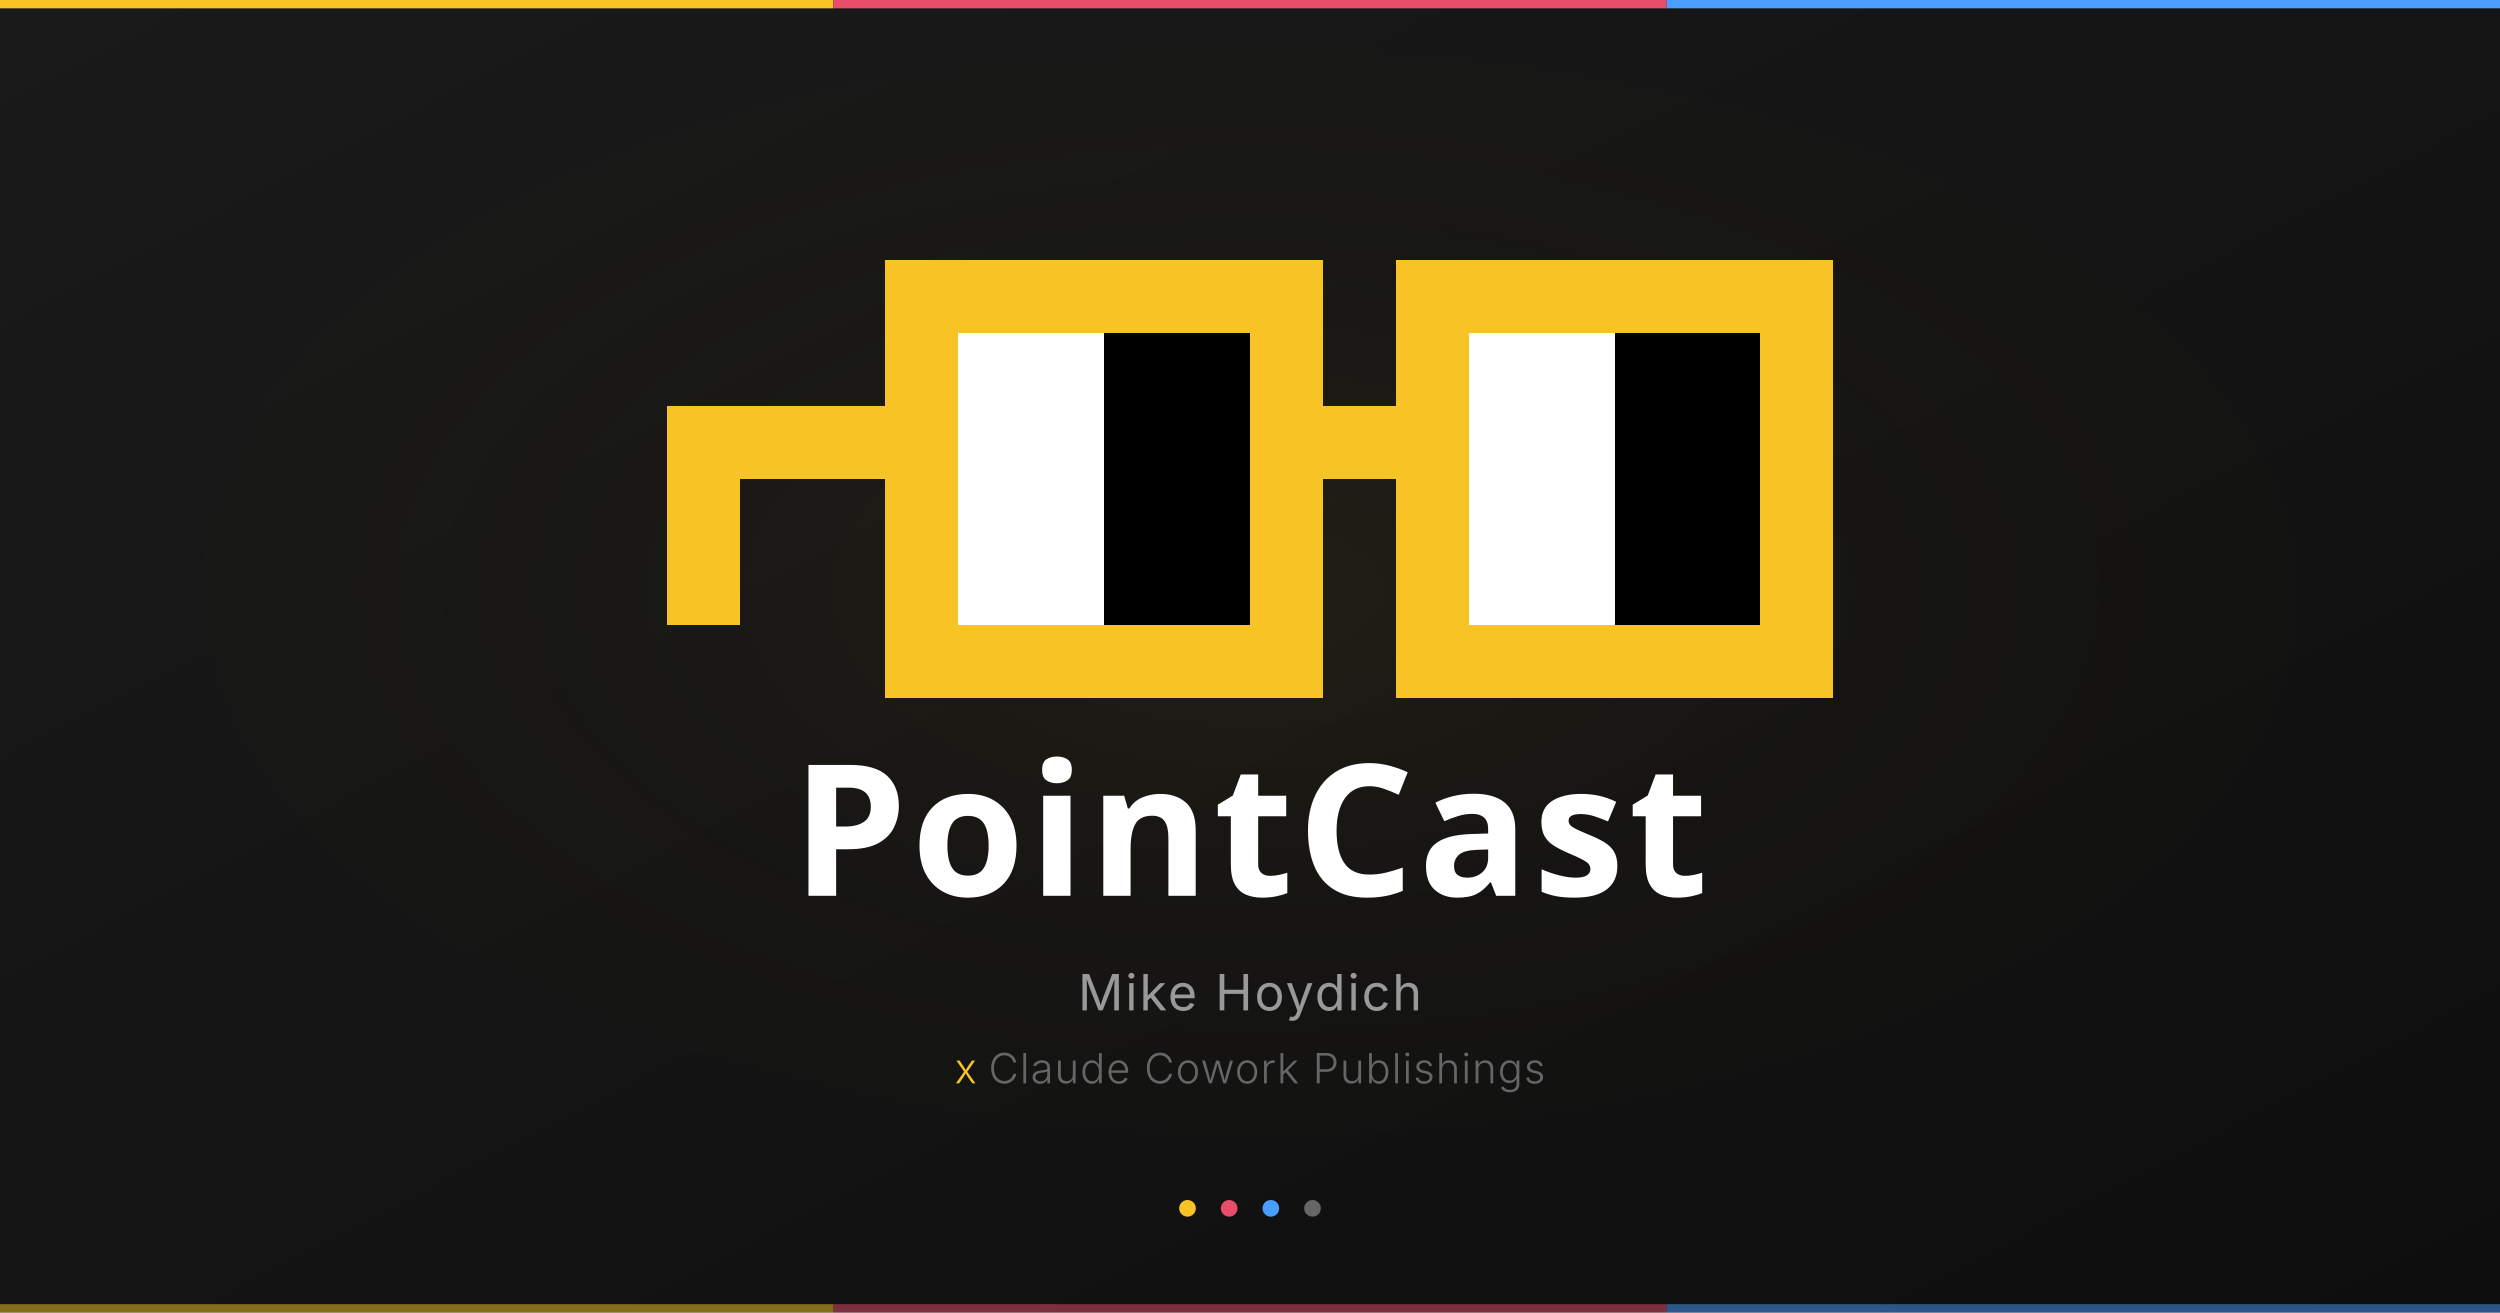
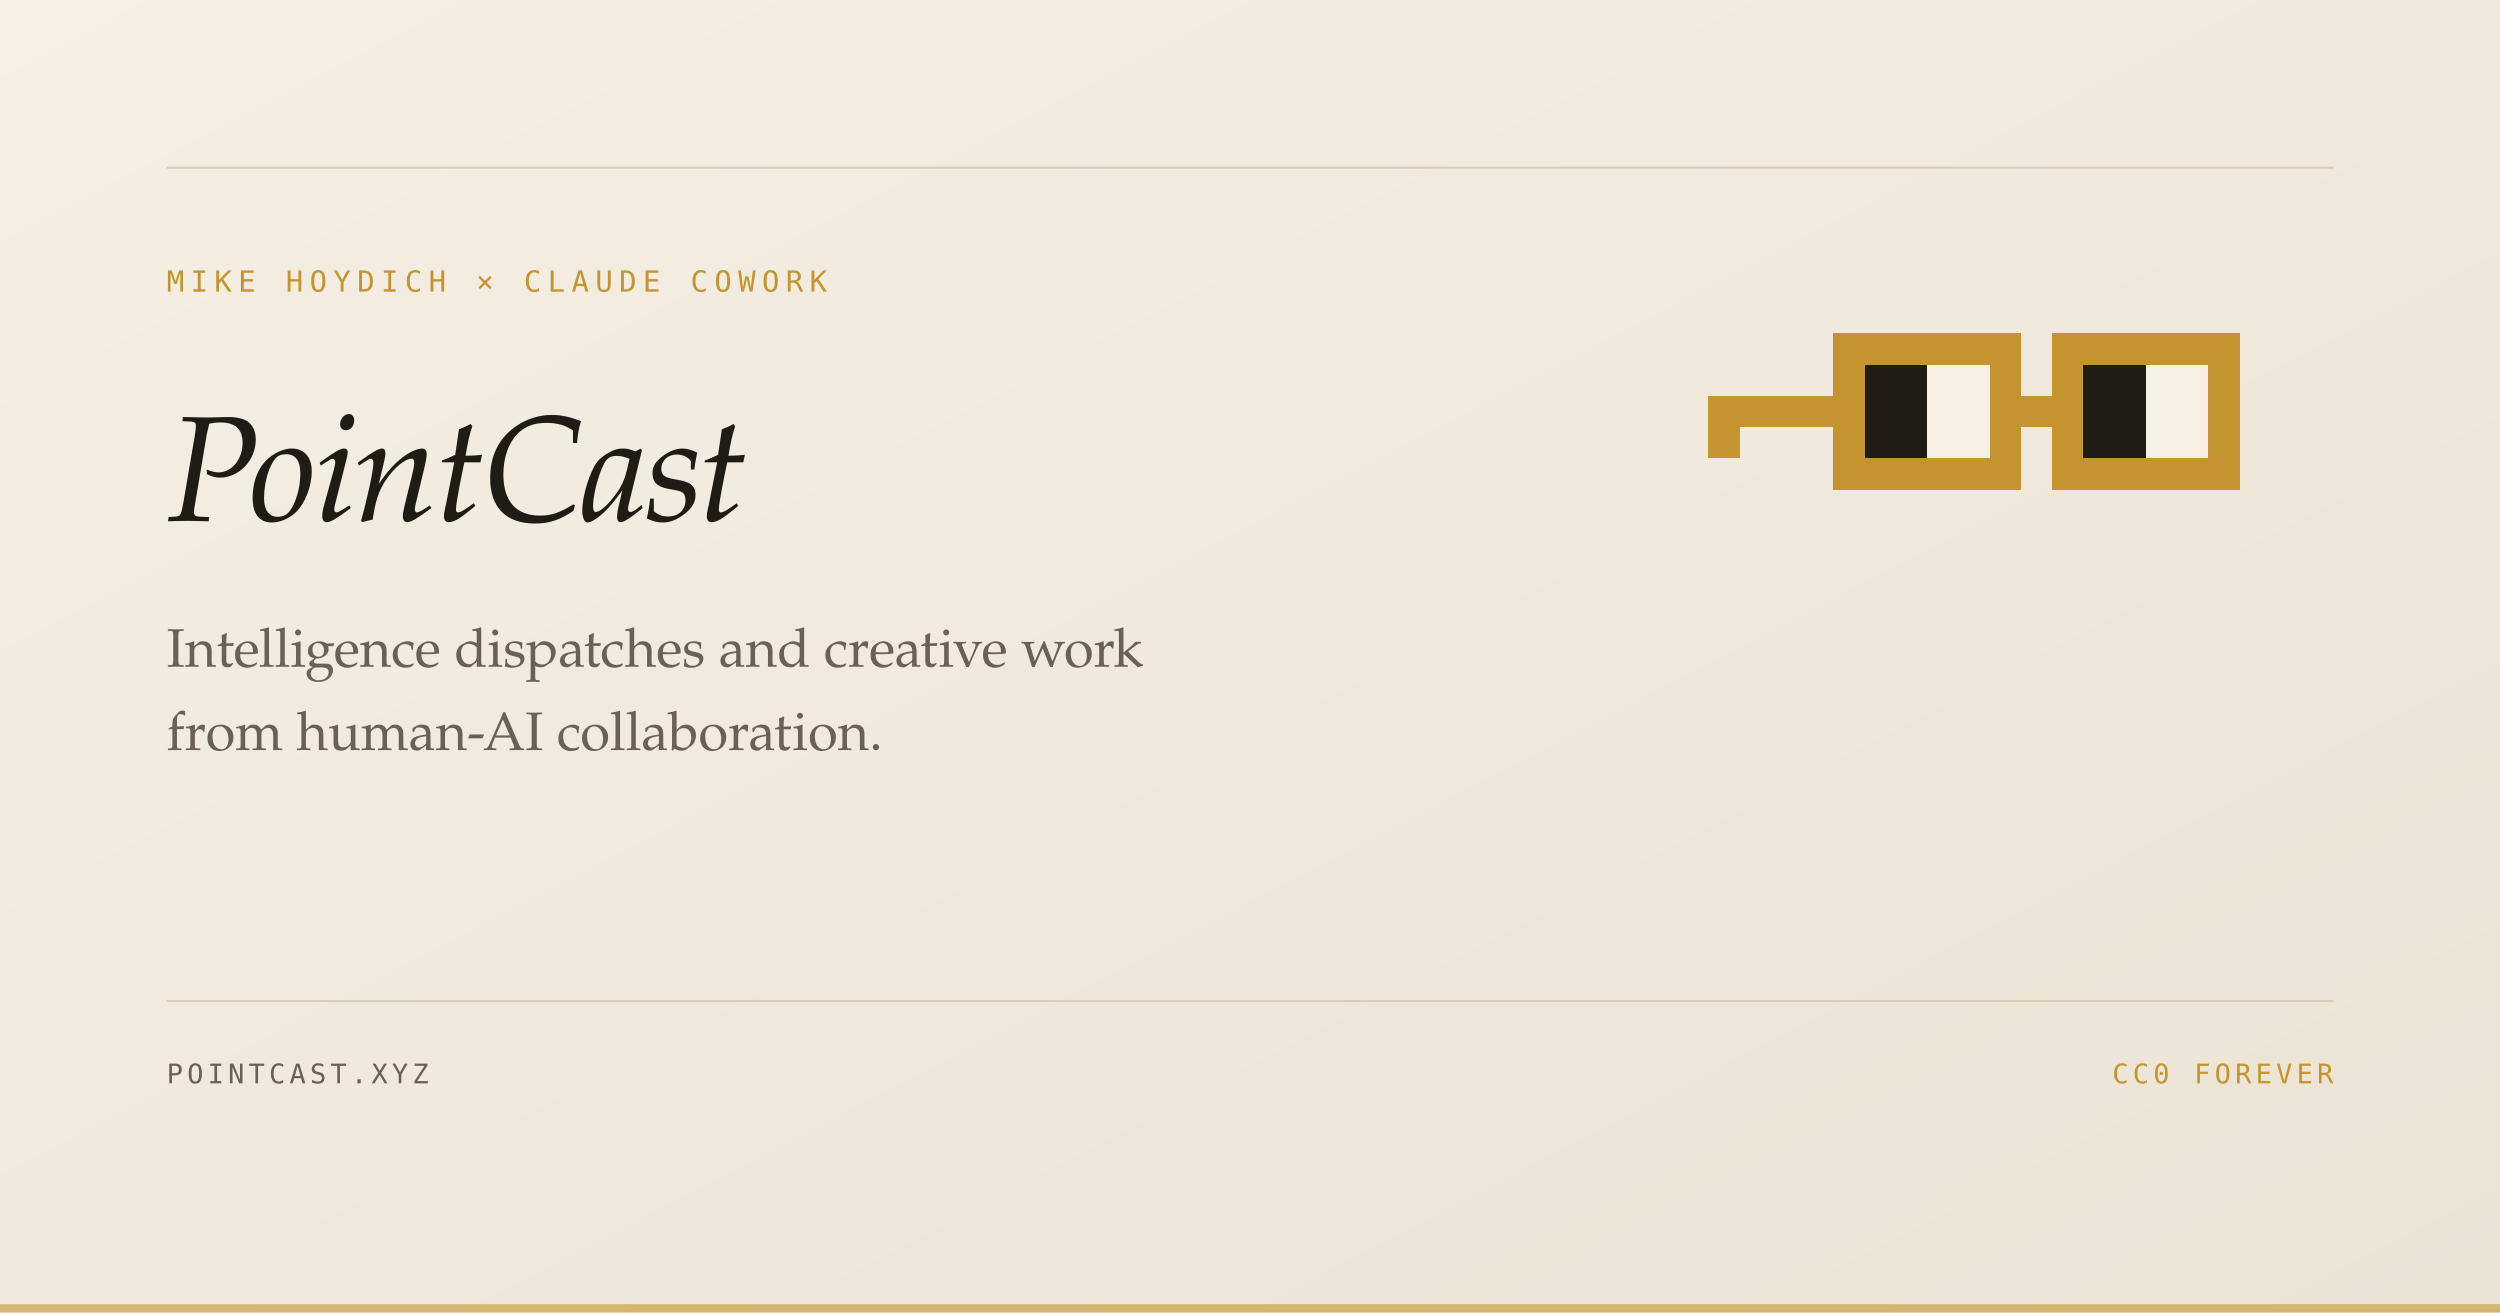
<svg xmlns="http://www.w3.org/2000/svg" viewBox="0 0 1200 630" shape-rendering="geometricPrecision">
  <defs>
    <linearGradient id="bg" x1="0" y1="0" x2="1" y2="1">
-       <stop offset="0%" stop-color="#1a1a1a" />
-       <stop offset="100%" stop-color="#0e0e0e" />
+       <stop offset="0%" stop-color="#f5efe4" />
+       <stop offset="100%" stop-color="#ebe3d4" />
    </linearGradient>
-     <radialGradient id="glow" cx="50%" cy="45%" r="50%">
-       <stop offset="0%" stop-color="#F7C325" stop-opacity="0.06" />
-       <stop offset="100%" stop-color="#141414" stop-opacity="0" />
-     </radialGradient>
  </defs>
  <rect width="1200" height="630" fill="url(#bg)" />
-   <rect width="1200" height="630" fill="url(#glow)" />
-   <rect x="0" y="0" width="400" height="4" fill="#F7C325" />
-   <rect x="400" y="0" width="400" height="4" fill="#E84D6A" />
-   <rect x="800" y="0" width="400" height="4" fill="#4A9EFF" />
-   <g shape-rendering="crispEdges">
-     <rect x="425" y="125" width="210" height="35" fill="#F7C325" />
-     <rect x="670" y="125" width="210" height="35" fill="#F7C325" />
-     <rect x="425" y="160" width="35" height="35" fill="#F7C325" />
-     <rect x="460" y="160" width="70" height="35" fill="#ffffff" />
-     <rect x="530" y="160" width="70" height="35" fill="#000000" />
-     <rect x="600" y="160" width="35" height="35" fill="#F7C325" />
-     <rect x="670" y="160" width="35" height="35" fill="#F7C325" />
-     <rect x="705" y="160" width="70" height="35" fill="#ffffff" />
-     <rect x="775" y="160" width="70" height="35" fill="#000000" />
-     <rect x="845" y="160" width="35" height="35" fill="#F7C325" />
-     <rect x="320" y="195" width="140" height="35" fill="#F7C325" />
-     <rect x="460" y="195" width="70" height="35" fill="#ffffff" />
-     <rect x="530" y="195" width="70" height="35" fill="#000000" />
-     <rect x="600" y="195" width="105" height="35" fill="#F7C325" />
-     <rect x="705" y="195" width="70" height="35" fill="#ffffff" />
-     <rect x="775" y="195" width="70" height="35" fill="#000000" />
-     <rect x="845" y="195" width="35" height="35" fill="#F7C325" />
-     <rect x="320" y="230" width="35" height="35" fill="#F7C325" />
-     <rect x="425" y="230" width="35" height="35" fill="#F7C325" />
-     <rect x="460" y="230" width="70" height="35" fill="#ffffff" />
-     <rect x="530" y="230" width="70" height="35" fill="#000000" />
-     <rect x="600" y="230" width="35" height="35" fill="#F7C325" />
-     <rect x="670" y="230" width="35" height="35" fill="#F7C325" />
-     <rect x="705" y="230" width="70" height="35" fill="#ffffff" />
-     <rect x="775" y="230" width="70" height="35" fill="#000000" />
-     <rect x="845" y="230" width="35" height="35" fill="#F7C325" />
-     <rect x="320" y="265" width="35" height="35" fill="#F7C325" />
-     <rect x="425" y="265" width="35" height="35" fill="#F7C325" />
-     <rect x="460" y="265" width="70" height="35" fill="#ffffff" />
-     <rect x="530" y="265" width="70" height="35" fill="#000000" />
-     <rect x="600" y="265" width="35" height="35" fill="#F7C325" />
-     <rect x="670" y="265" width="35" height="35" fill="#F7C325" />
-     <rect x="705" y="265" width="70" height="35" fill="#ffffff" />
-     <rect x="775" y="265" width="70" height="35" fill="#000000" />
-     <rect x="845" y="265" width="35" height="35" fill="#F7C325" />
-     <rect x="425" y="300" width="210" height="35" fill="#F7C325" />
-     <rect x="670" y="300" width="210" height="35" fill="#F7C325" />
+   <rect x="80" y="80" width="1040" height="1" fill="#d8cdb8" />
+   <text x="80" y="140" font-family="'SF Mono', 'Menlo', monospace" font-size="14" fill="#c4952e" letter-spacing="3" text-transform="uppercase">MIKE HOYDICH × CLAUDE COWORK</text>
+   <g shape-rendering="crispEdges" transform="translate(880, 160)">
+     <rect x="0" y="0" width="90" height="15" fill="#c4952e" />
+     <rect x="105" y="0" width="90" height="15" fill="#c4952e" />
+     <rect x="0" y="15" width="15" height="15" fill="#c4952e" />
+     <rect x="15" y="15" width="30" height="15" fill="#1f1b15" />
+     <rect x="45" y="15" width="30" height="15" fill="#f5efe4" />
+     <rect x="75" y="15" width="15" height="15" fill="#c4952e" />
+     <rect x="105" y="15" width="15" height="15" fill="#c4952e" />
+     <rect x="120" y="15" width="30" height="15" fill="#1f1b15" />
+     <rect x="150" y="15" width="30" height="15" fill="#f5efe4" />
+     <rect x="180" y="15" width="15" height="15" fill="#c4952e" />
+     <rect x="-60" y="30" width="75" height="15" fill="#c4952e" />
+     <rect x="15" y="30" width="30" height="15" fill="#1f1b15" />
+     <rect x="45" y="30" width="30" height="15" fill="#f5efe4" />
+     <rect x="75" y="30" width="45" height="15" fill="#c4952e" />
+     <rect x="120" y="30" width="30" height="15" fill="#1f1b15" />
+     <rect x="150" y="30" width="30" height="15" fill="#f5efe4" />
+     <rect x="180" y="30" width="15" height="15" fill="#c4952e" />
+     <rect x="-60" y="45" width="15" height="15" fill="#c4952e" />
+     <rect x="0" y="45" width="15" height="15" fill="#c4952e" />
+     <rect x="15" y="45" width="30" height="15" fill="#1f1b15" />
+     <rect x="45" y="45" width="30" height="15" fill="#f5efe4" />
+     <rect x="75" y="45" width="15" height="15" fill="#c4952e" />
+     <rect x="105" y="45" width="15" height="15" fill="#c4952e" />
+     <rect x="120" y="45" width="30" height="15" fill="#1f1b15" />
+     <rect x="150" y="45" width="30" height="15" fill="#f5efe4" />
+     <rect x="180" y="45" width="15" height="15" fill="#c4952e" />
+     <rect x="0" y="60" width="90" height="15" fill="#c4952e" />
+     <rect x="105" y="60" width="90" height="15" fill="#c4952e" />
  </g>
-   <text x="600" y="430" text-anchor="middle" font-family="'Londrina Solid', 'Arial Black', sans-serif" font-weight="900" font-size="88" fill="#ffffff" letter-spacing="2">PointCast</text>
-   <text x="600" y="485" text-anchor="middle" font-family="'Inter', 'Helvetica Neue', sans-serif" font-weight="400" font-size="24" fill="#999999" letter-spacing="1">Mike Hoydich</text>
-   <text x="600" y="520" text-anchor="middle" font-family="'Inter', 'Helvetica Neue', sans-serif" font-weight="300" font-size="20" fill="#666666" letter-spacing="0.5">
-     <tspan fill="#F7C325">x</tspan>
-     <tspan> Claude Cowork Publishings</tspan>
-   </text>
-   <circle cx="570" cy="580" r="4" fill="#F7C325" />
-   <circle cx="590" cy="580" r="4" fill="#E84D6A" />
-   <circle cx="610" cy="580" r="4" fill="#4A9EFF" />
-   <circle cx="630" cy="580" r="4" fill="#666666" />
-   <rect x="0" y="626" width="400" height="4" fill="#F7C325" opacity="0.5" />
-   <rect x="400" y="626" width="400" height="4" fill="#E84D6A" opacity="0.5" />
-   <rect x="800" y="626" width="400" height="4" fill="#4A9EFF" opacity="0.5" />
+   <text x="80" y="250" font-family="'Georgia', 'Palatino', serif" font-size="72" fill="#1f1b15" font-weight="400" font-style="italic" letter-spacing="-1">PointCast</text>
+   <text x="80" y="320" font-family="'Georgia', 'Palatino', serif" font-size="26" fill="#6a6154" font-weight="400">Intelligence dispatches and creative work</text>
+   <text x="80" y="360" font-family="'Georgia', 'Palatino', serif" font-size="26" fill="#6a6154" font-weight="400">from human-AI collaboration.</text>
+   <rect x="80" y="480" width="1040" height="1" fill="#d8cdb8" />
+   <text x="80" y="520" font-family="'SF Mono', 'Menlo', monospace" font-size="13" fill="#6a6154" letter-spacing="2">POINTCAST.XYZ</text>
+   <text x="1120" y="520" font-family="'SF Mono', 'Menlo', monospace" font-size="13" fill="#c4952e" letter-spacing="2" text-anchor="end">CC0 FOREVER</text>
+   <rect x="0" y="626" width="1200" height="4" fill="#c4952e" opacity="0.6" />
</svg>
